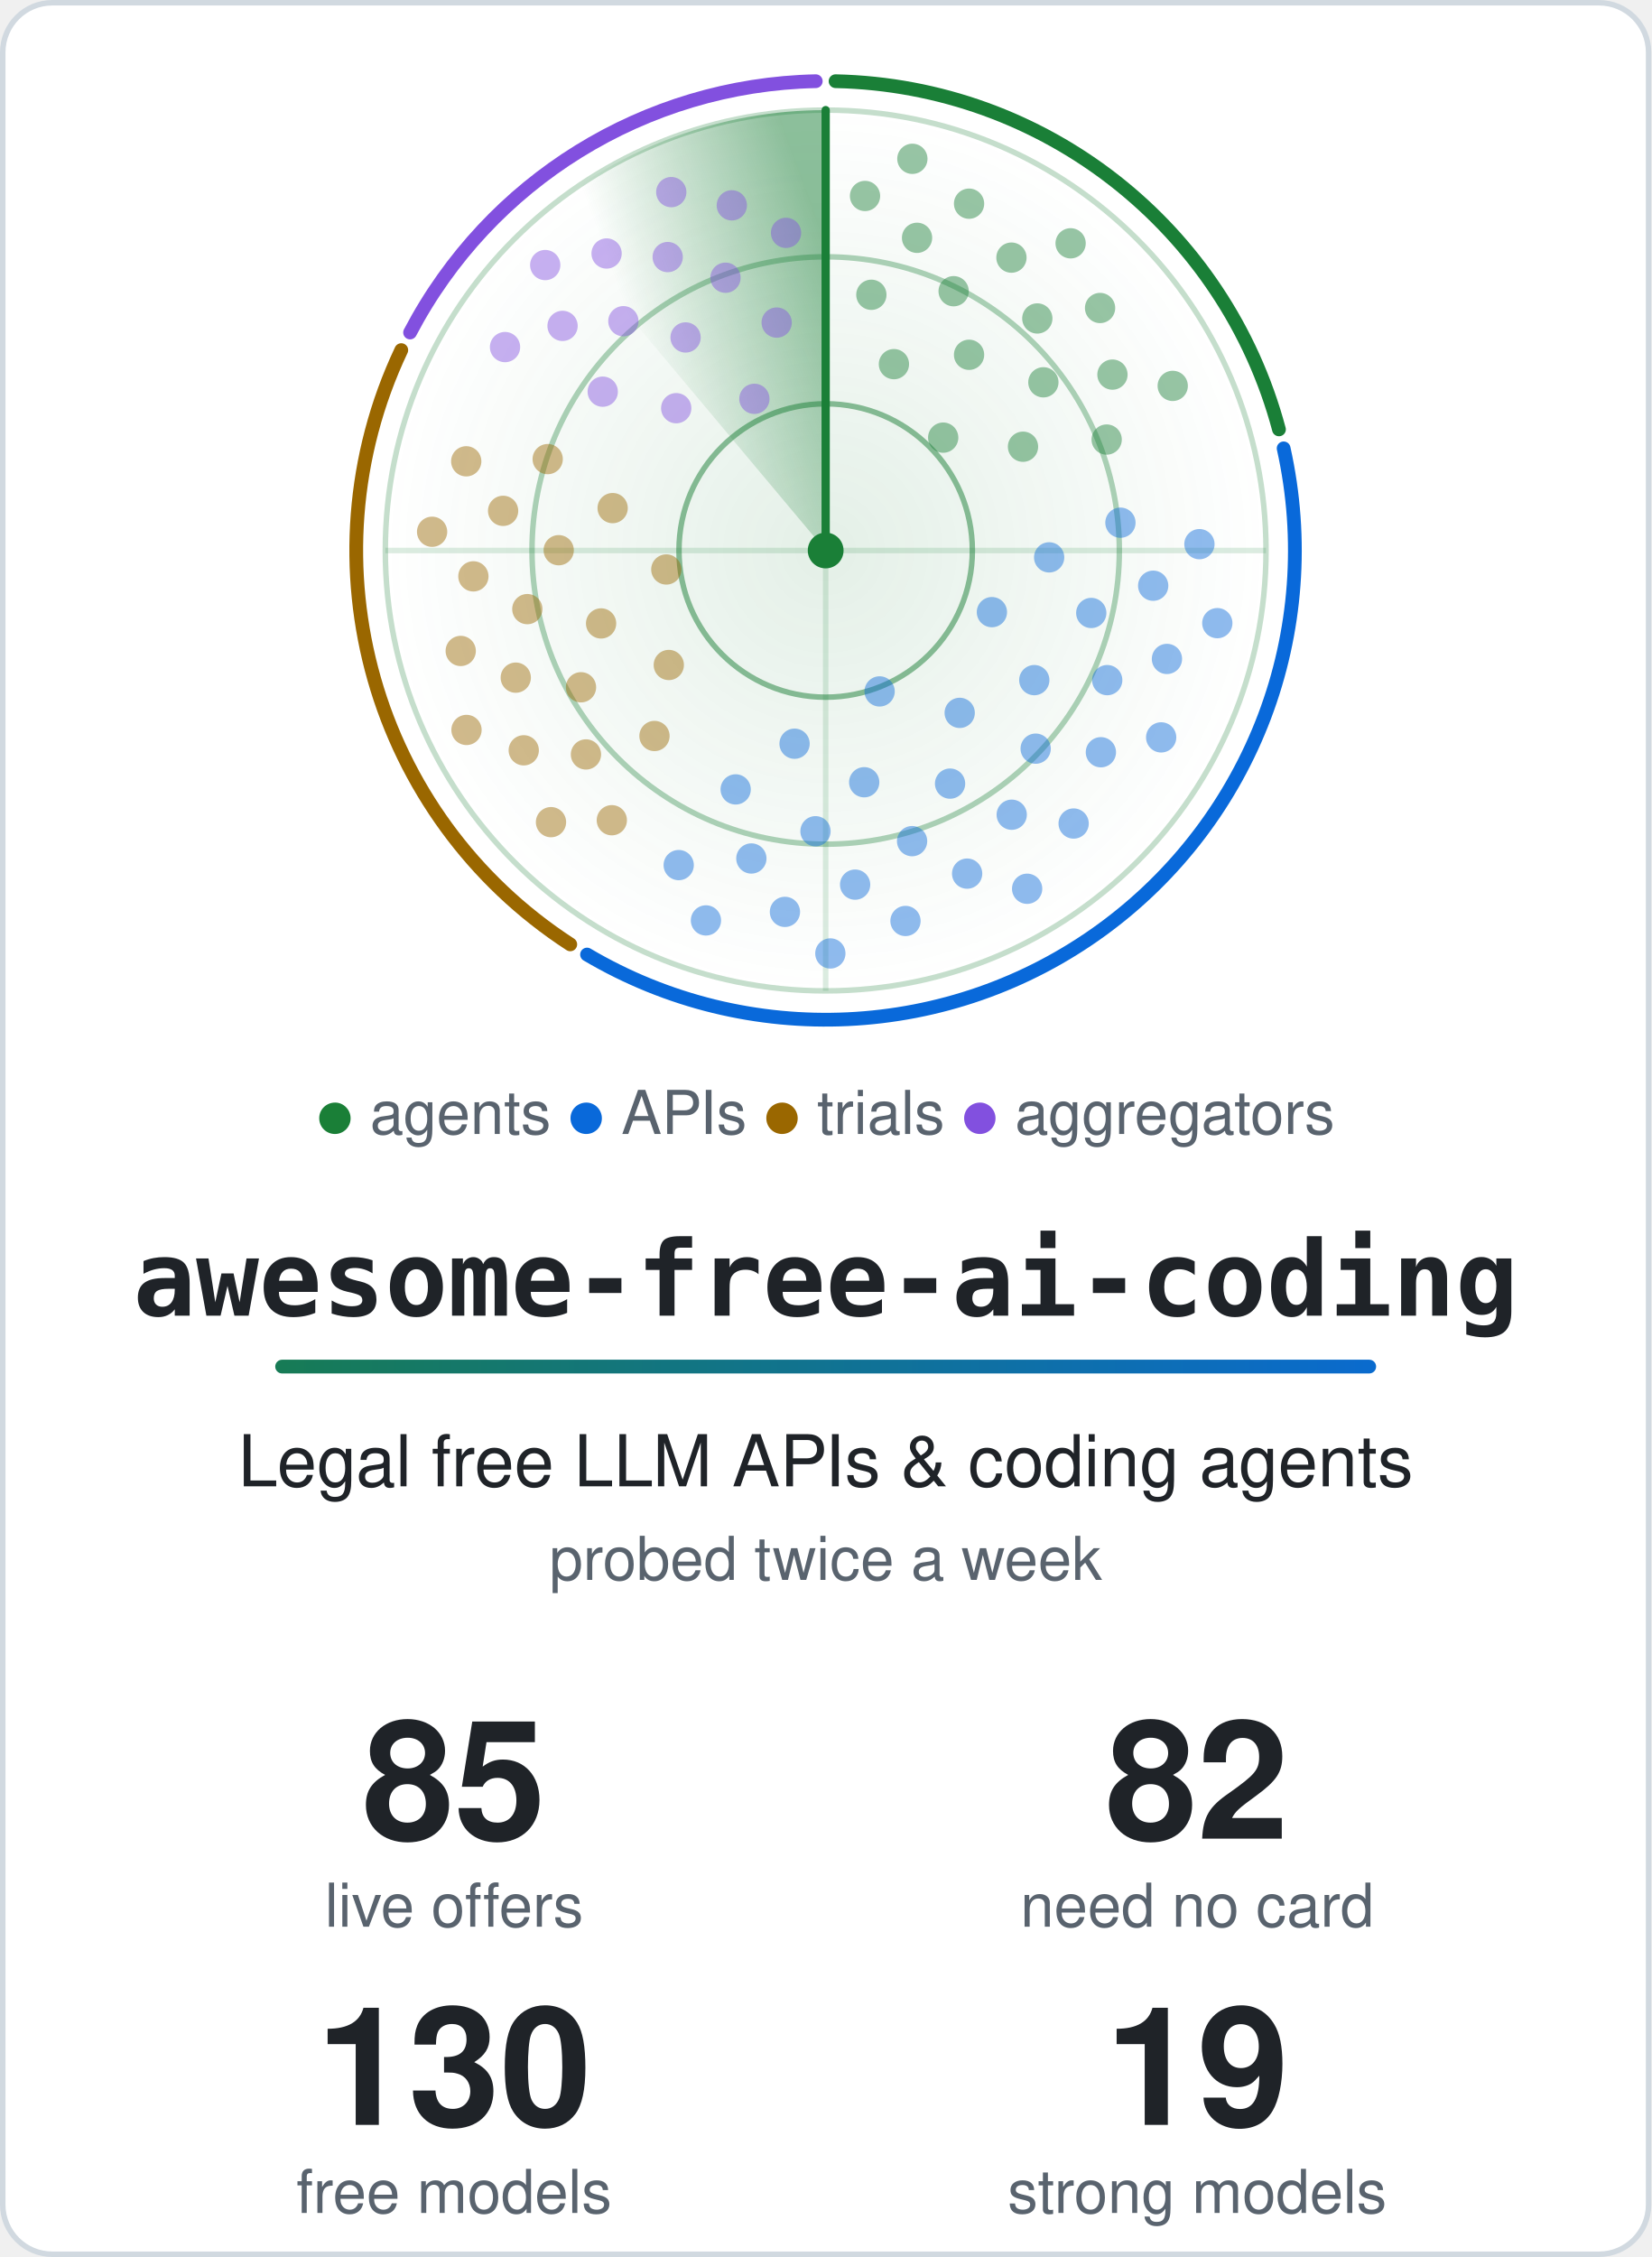
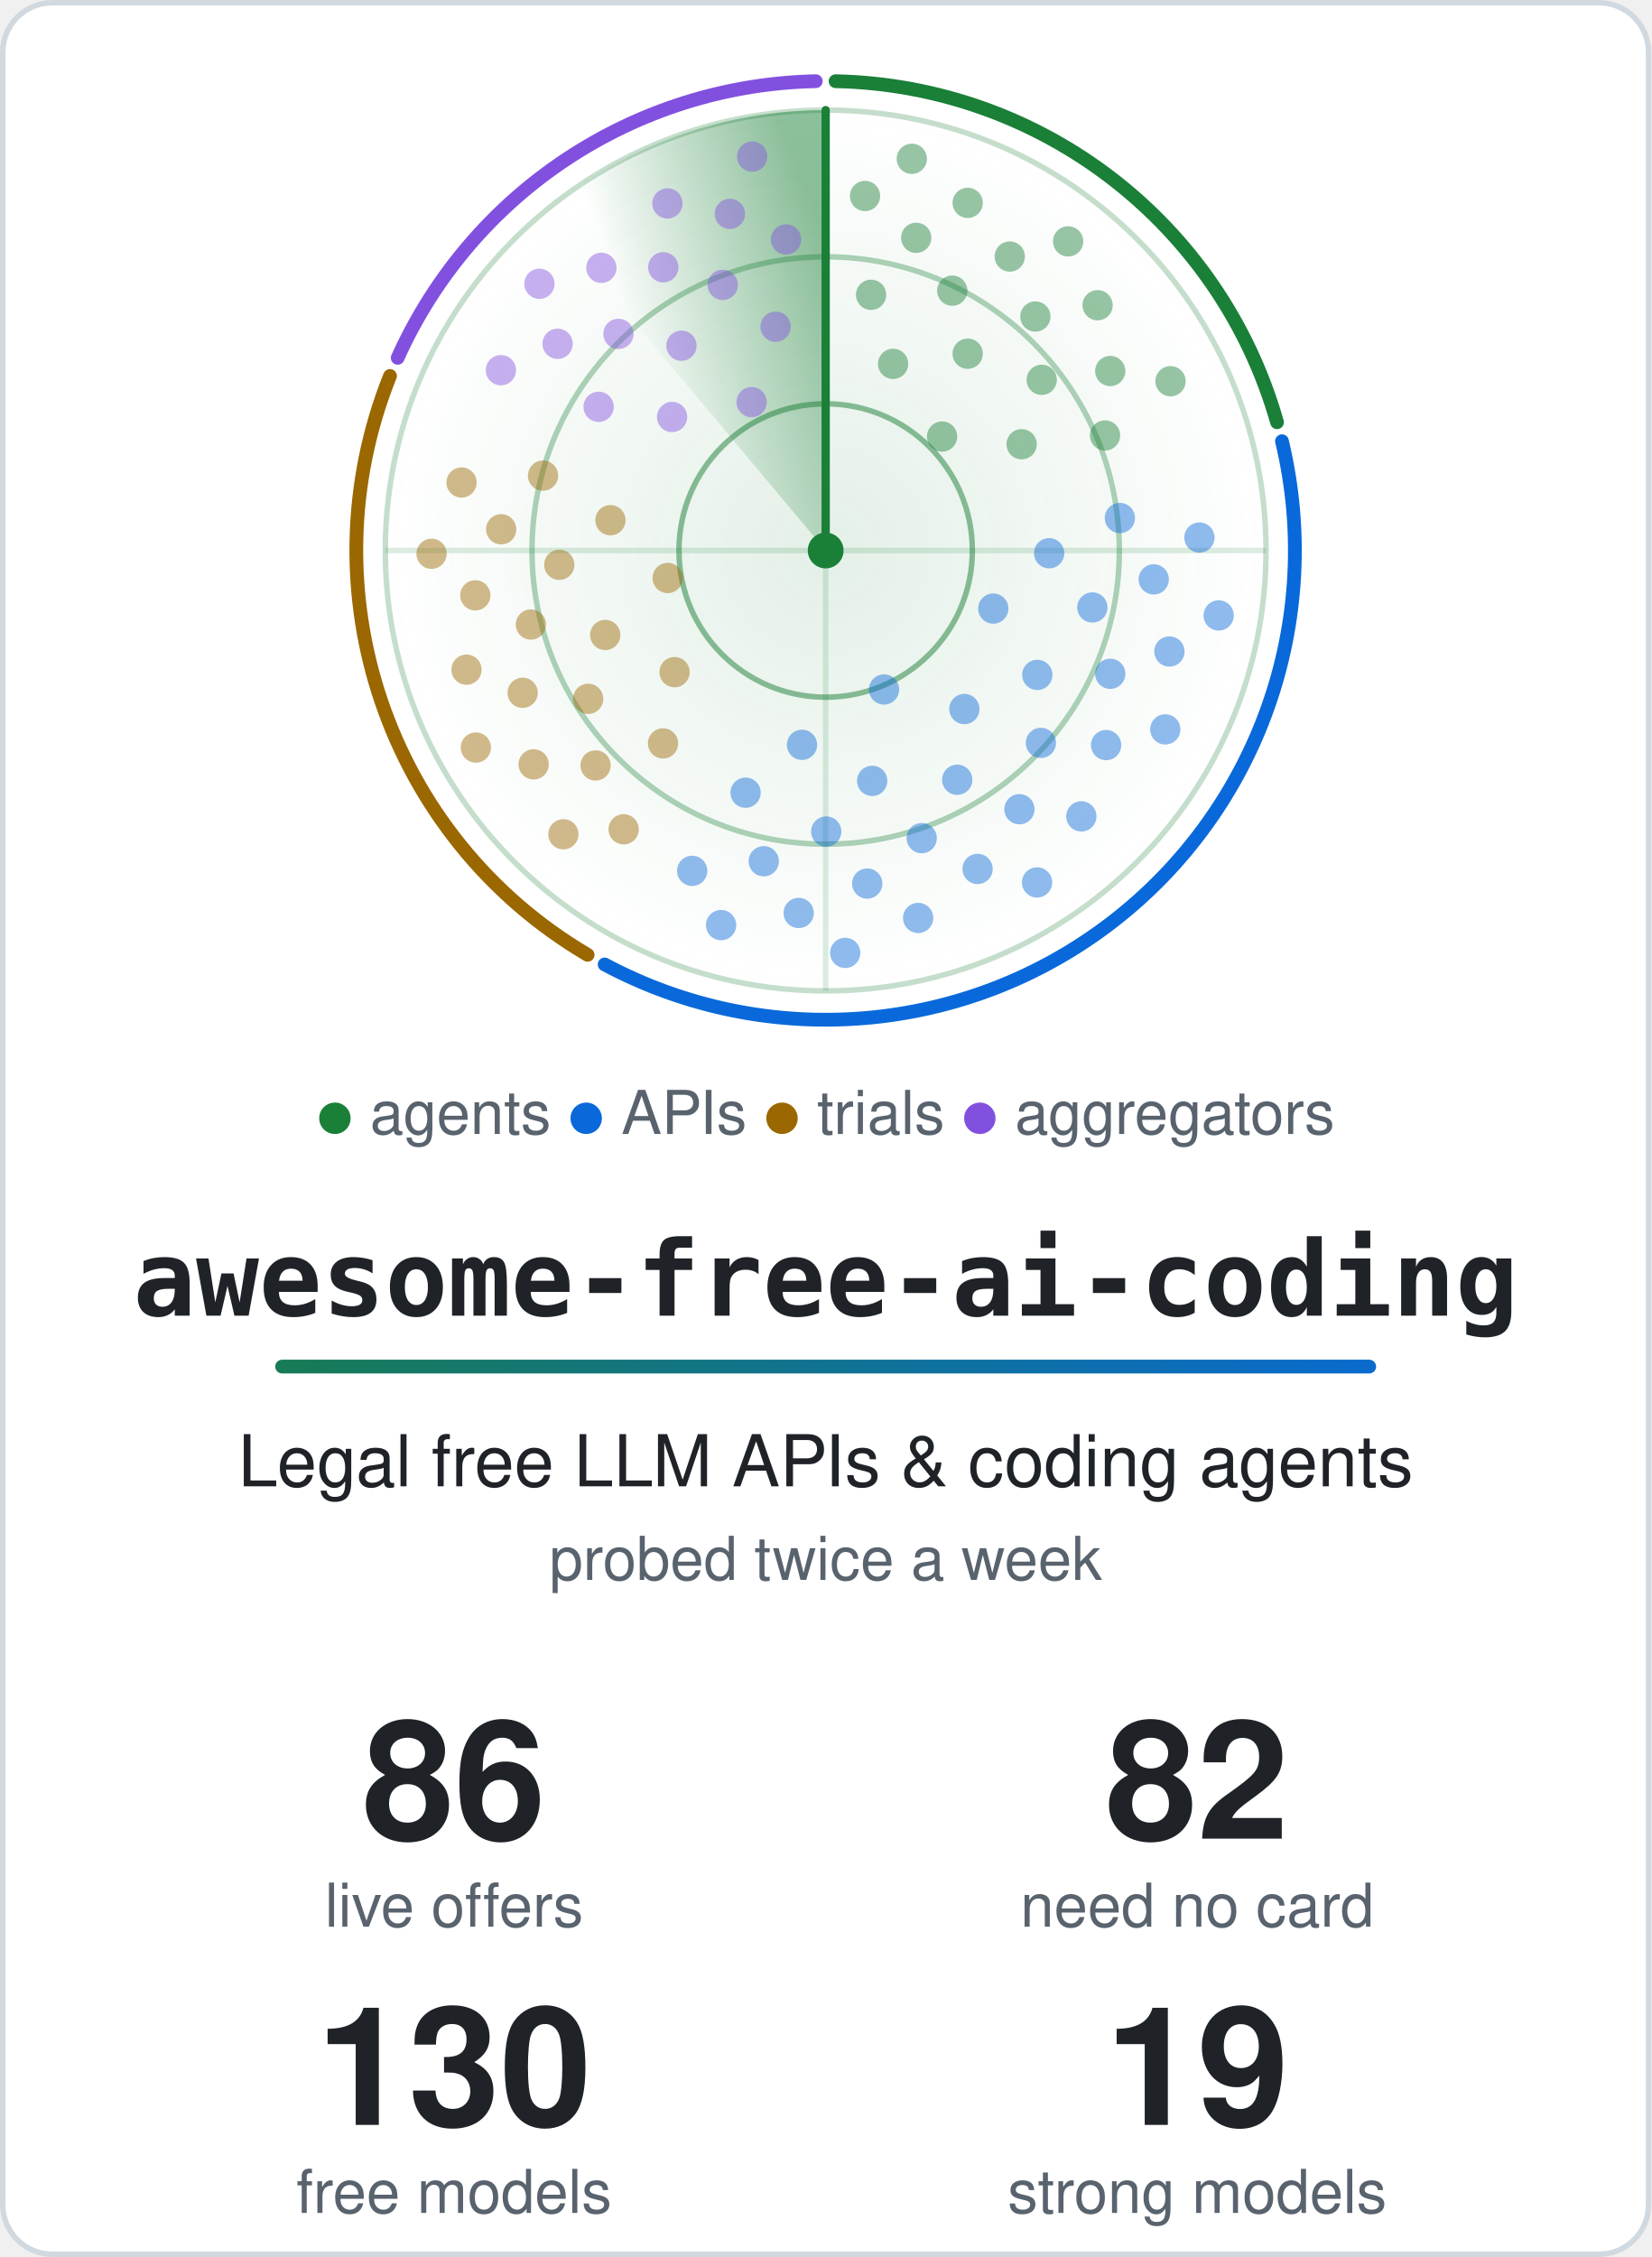
<svg xmlns="http://www.w3.org/2000/svg" width="600" height="820" viewBox="0 0 600 820" role="img" aria-labelledby="title">
  <style>.card{fill:#ffffff;stroke:#d1d9e0}.t{fill:#1f2328}.m{fill:#59636e}.ring{stroke:#1a7f37}.hub{fill:#1a7f37}.beam{stroke:#1a7f37}.s0,.s1,.g0,.g1{stop-color:#1a7f37}.a0{stop-color:#1a7f37}.a1{stop-color:#0969da}.dot.agents,.key.agents{fill:#1a7f37}.rim.agents{stroke:#1a7f37}.dot.apis,.key.apis{fill:#0969da}.rim.apis{stroke:#0969da}.dot.trials,.key.trials{fill:#9a6700}.rim.trials{stroke:#9a6700}.dot.aggregators,.key.aggregators{fill:#8250df}.rim.aggregators{stroke:#8250df}@media (prefers-color-scheme: dark) {.card{fill:#0d1117;stroke:#3d444d}.t{fill:#f0f6fc}.m{fill:#9198a1}.ring{stroke:#3fb950}.hub{fill:#3fb950}.beam{stroke:#3fb950}.s0,.s1,.g0,.g1{stop-color:#3fb950}.a0{stop-color:#3fb950}.a1{stop-color:#4493f8}.dot.agents,.key.agents{fill:#3fb950}.rim.agents{stroke:#3fb950}.dot.apis,.key.apis{fill:#4493f8}.rim.apis{stroke:#4493f8}.dot.trials,.key.trials{fill:#d29922}.rim.trials{stroke:#d29922}.dot.aggregators,.key.aggregators{fill:#ab7df8}.rim.aggregators{stroke:#ab7df8}}.rim{fill:none}.s0{stop-opacity:.5}.s1,.g1{stop-opacity:0}.g0{stop-opacity:.12}.dot{opacity:.45;animation:ping 6s linear infinite}@keyframes ping{0%,4%{opacity:1}55%,100%{opacity:.45}}.turning{animation:turn 6s linear infinite}@keyframes turn{to{transform:rotate(360deg)}}@media (prefers-reduced-motion: reduce) {.dot { animation: none; opacity: 1 } .turning { animation: none }}</style>
  <defs>
    <linearGradient id="accent" gradientUnits="userSpaceOnUse" x1="0" y1="0" x2="540" y2="0">
      <stop class="a0" offset="0" />
      <stop class="a1" offset="1" />
    </linearGradient>
  </defs>
  <rect class="card" x="1" y="1" width="598" height="818" rx="18" stroke-width="2" />
  <defs>
    <radialGradient id="glow">
      <stop class="g0" offset="0" />
      <stop class="g1" offset="1" />
    </radialGradient>
  </defs>
  <circle cx="300.0" cy="200.0" r="160.0" fill="url(#glow)" />
  <circle class="ring" cx="300.0" cy="200.0" r="53.3" fill="none" stroke-width="2" stroke-opacity=".5" />
  <circle class="ring" cx="300.0" cy="200.0" r="106.7" fill="none" stroke-width="2" stroke-opacity=".35" />
  <circle class="ring" cx="300.0" cy="200.0" r="160.0" fill="none" stroke-width="2" stroke-opacity=".25" />
  <path class="ring" d="M140.0 200.0H460.0M300.0 40.0V360.0" stroke-width="2" stroke-opacity=".15" />
-   <path class="rim agents" d="M303.6 29.5A170.5 170.5 0 0 1 464.7 156.0" stroke-width="5" stroke-linecap="round" />
-   <path class="rim apis" d="M466.4 162.9A170.5 170.5 0 0 1 213.3 346.8" stroke-width="5" stroke-linecap="round" />
-   <path class="rim trials" d="M207.2 343.1A170.5 170.5 0 0 1 145.8 127.2" stroke-width="5" stroke-linecap="round" />
-   <path class="rim aggregators" d="M149.0 120.8A170.5 170.5 0 0 1 296.4 29.5" stroke-width="5" stroke-linecap="round" />
+   <path class="rim agents" d="M303.6 29.5A170.5 170.5 0 0 1 464.0 153.4" stroke-width="5" stroke-linecap="round" />
+   <path class="rim apis" d="M465.8 160.3A170.5 170.5 0 0 1 219.7 350.4" stroke-width="5" stroke-linecap="round" />
+   <path class="rim trials" d="M213.5 346.9A170.5 170.5 0 0 1 141.7 136.6" stroke-width="5" stroke-linecap="round" />
+   <path class="rim aggregators" d="M144.5 130.0A170.5 170.5 0 0 1 296.4 29.5" stroke-width="5" stroke-linecap="round" />
  <defs>
    <linearGradient id="sweep" gradientUnits="userSpaceOnUse" x1="300.0" y1="88.0" x2="228.0" y2="114.2">
      <stop class="s0" offset="0" />
      <stop class="s1" offset="1" />
    </linearGradient>
  </defs>
  <g class="turning" style="transform-origin:300.0px 200.0px">
    <path fill="url(#sweep)" d="M300.0 200.0L197.2 77.4A160.0 160.0 0 0 1 300.0 40.0Z" />
    <line class="beam" x1="300.0" y1="200.0" x2="300.0" y2="40.0" stroke-width="3" stroke-linecap="round" />
  </g>
-   <circle class="dot agents" cx="342.7" cy="159.0" r="5.5" style="animation-delay:0.77s" />
-   <circle class="dot agents" cx="324.8" cy="132.3" r="5.5" style="animation-delay:0.34s" />
-   <circle class="dot agents" cx="371.7" cy="162.3" r="5.5" style="animation-delay:1.04s" />
-   <circle class="dot agents" cx="352.1" cy="128.9" r="5.5" style="animation-delay:0.60s" />
-   <circle class="dot agents" cx="316.6" cy="107.1" r="5.5" style="animation-delay:0.17s" />
-   <circle class="dot agents" cx="379.1" cy="138.9" r="5.5" style="animation-delay:0.87s" />
-   <circle class="dot agents" cx="346.5" cy="105.8" r="5.5" style="animation-delay:0.44s" />
-   <circle class="dot agents" cx="402.1" cy="159.7" r="5.5" style="animation-delay:1.14s" />
-   <circle class="dot agents" cx="376.9" cy="115.7" r="5.5" style="animation-delay:0.71s" />
-   <circle class="dot agents" cx="333.2" cy="86.4" r="5.5" style="animation-delay:0.27s" />
-   <circle class="dot agents" cx="404.2" cy="136.1" r="5.5" style="animation-delay:0.97s" />
-   <circle class="dot agents" cx="367.5" cy="93.6" r="5.5" style="animation-delay:0.54s" />
+   <circle class="dot agents" cx="342.3" cy="158.6" r="5.5" style="animation-delay:0.76s" />
+   <circle class="dot agents" cx="324.5" cy="132.2" r="5.5" style="animation-delay:0.33s" />
+   <circle class="dot agents" cx="371.2" cy="161.4" r="5.5" style="animation-delay:1.03s" />
+   <circle class="dot agents" cx="351.6" cy="128.5" r="5.5" style="animation-delay:0.60s" />
+   <circle class="dot agents" cx="316.5" cy="107.1" r="5.5" style="animation-delay:0.17s" />
+   <circle class="dot agents" cx="378.5" cy="138.0" r="5.5" style="animation-delay:0.86s" />
+   <circle class="dot agents" cx="346.0" cy="105.6" r="5.5" style="animation-delay:0.43s" />
+   <circle class="dot agents" cx="401.5" cy="158.2" r="5.5" style="animation-delay:1.13s" />
+   <circle class="dot agents" cx="376.2" cy="115.0" r="5.5" style="animation-delay:0.70s" />
+   <circle class="dot agents" cx="332.9" cy="86.4" r="5.5" style="animation-delay:0.27s" />
+   <circle class="dot agents" cx="403.4" cy="134.8" r="5.5" style="animation-delay:0.96s" />
+   <circle class="dot agents" cx="366.9" cy="93.2" r="5.5" style="animation-delay:0.53s" />
  <circle class="dot agents" cx="314.3" cy="71.2" r="5.5" style="animation-delay:0.11s" />
-   <circle class="dot agents" cx="399.7" cy="111.9" r="5.5" style="animation-delay:0.81s" />
-   <circle class="dot agents" cx="352.1" cy="74.0" r="5.5" style="animation-delay:0.37s" />
-   <circle class="dot agents" cx="426.1" cy="140.2" r="5.5" style="animation-delay:1.08s" />
-   <circle class="dot agents" cx="389.0" cy="88.4" r="5.5" style="animation-delay:0.64s" />
-   <circle class="dot agents" cx="331.5" cy="57.7" r="5.5" style="animation-delay:0.21s" />
-   <circle class="dot apis" cx="319.6" cy="251.2" r="5.5" style="animation-delay:2.65s" />
-   <circle class="dot apis" cx="360.4" cy="222.4" r="5.5" style="animation-delay:1.84s" />
-   <circle class="dot apis" cx="288.7" cy="270.2" r="5.5" style="animation-delay:3.15s" />
-   <circle class="dot apis" cx="348.7" cy="259.0" r="5.5" style="animation-delay:2.34s" />
-   <circle class="dot apis" cx="381.2" cy="202.5" r="5.5" style="animation-delay:1.53s" />
-   <circle class="dot apis" cx="314.0" cy="284.2" r="5.5" style="animation-delay:2.84s" />
-   <circle class="dot apis" cx="375.8" cy="247.1" r="5.5" style="animation-delay:2.03s" />
-   <circle class="dot apis" cx="267.3" cy="286.8" r="5.5" style="animation-delay:3.34s" />
-   <circle class="dot apis" cx="345.2" cy="284.7" r="5.5" style="animation-delay:2.53s" />
-   <circle class="dot apis" cx="396.5" cy="222.7" r="5.5" style="animation-delay:1.72s" />
-   <circle class="dot apis" cx="296.3" cy="302.0" r="5.5" style="animation-delay:3.03s" />
-   <circle class="dot apis" cx="376.3" cy="272.0" r="5.5" style="animation-delay:2.22s" />
-   <circle class="dot apis" cx="407.1" cy="189.9" r="5.5" style="animation-delay:1.41s" />
-   <circle class="dot apis" cx="331.4" cy="305.6" r="5.5" style="animation-delay:2.72s" />
-   <circle class="dot apis" cx="402.3" cy="247.1" r="5.5" style="animation-delay:1.91s" />
-   <circle class="dot apis" cx="273.0" cy="311.9" r="5.5" style="animation-delay:3.23s" />
-   <circle class="dot apis" cx="367.6" cy="296.0" r="5.5" style="animation-delay:2.41s" />
-   <circle class="dot apis" cx="419.0" cy="212.8" r="5.5" style="animation-delay:1.60s" />
-   <circle class="dot apis" cx="310.7" cy="321.4" r="5.5" style="animation-delay:2.92s" />
-   <circle class="dot apis" cx="400.0" cy="273.3" r="5.5" style="animation-delay:2.10s" />
-   <circle class="dot apis" cx="246.6" cy="314.3" r="5.5" style="animation-delay:3.42s" />
-   <circle class="dot apis" cx="351.4" cy="317.4" r="5.5" style="animation-delay:2.61s" />
-   <circle class="dot apis" cx="424.0" cy="239.4" r="5.5" style="animation-delay:1.79s" />
-   <circle class="dot apis" cx="285.2" cy="331.3" r="5.5" style="animation-delay:3.11s" />
-   <circle class="dot apis" cx="390.1" cy="299.2" r="5.5" style="animation-delay:2.30s" />
-   <circle class="dot apis" cx="435.8" cy="197.7" r="5.5" style="animation-delay:1.48s" />
-   <circle class="dot apis" cx="329.0" cy="334.6" r="5.5" style="animation-delay:2.80s" />
-   <circle class="dot apis" cx="421.9" cy="267.9" r="5.5" style="animation-delay:1.99s" />
-   <circle class="dot apis" cx="256.5" cy="334.4" r="5.5" style="animation-delay:3.30s" />
-   <circle class="dot apis" cx="373.2" cy="322.9" r="5.5" style="animation-delay:2.49s" />
-   <circle class="dot apis" cx="442.3" cy="226.4" r="5.5" style="animation-delay:1.68s" />
-   <circle class="dot apis" cx="301.7" cy="346.4" r="5.5" style="animation-delay:2.99s" />
-   <circle class="dot trials" cx="242.1" cy="206.9" r="5.5" style="animation-delay:4.39s" />
-   <circle class="dot trials" cx="243.0" cy="241.6" r="5.5" style="animation-delay:3.90s" />
-   <circle class="dot trials" cx="222.6" cy="184.6" r="5.5" style="animation-delay:4.69s" />
-   <circle class="dot trials" cx="218.4" cy="226.5" r="5.5" style="animation-delay:4.20s" />
-   <circle class="dot trials" cx="237.8" cy="267.4" r="5.5" style="animation-delay:3.71s" />
-   <circle class="dot trials" cx="203.0" cy="199.9" r="5.5" style="animation-delay:4.50s" />
-   <circle class="dot trials" cx="211.1" cy="249.7" r="5.5" style="animation-delay:4.01s" />
-   <circle class="dot trials" cx="199.0" cy="166.8" r="5.5" style="animation-delay:4.80s" />
-   <circle class="dot trials" cx="191.6" cy="221.3" r="5.5" style="animation-delay:4.31s" />
-   <circle class="dot trials" cx="212.9" cy="274.1" r="5.5" style="animation-delay:3.83s" />
-   <circle class="dot trials" cx="182.8" cy="185.6" r="5.5" style="animation-delay:4.62s" />
-   <circle class="dot trials" cx="187.4" cy="246.2" r="5.5" style="animation-delay:4.13s" />
-   <circle class="dot trials" cx="222.3" cy="298.0" r="5.5" style="animation-delay:3.64s" />
-   <circle class="dot trials" cx="172.0" cy="209.4" r="5.5" style="animation-delay:4.43s" />
-   <circle class="dot trials" cx="190.3" cy="272.6" r="5.5" style="animation-delay:3.94s" />
-   <circle class="dot trials" cx="169.4" cy="167.6" r="5.5" style="animation-delay:4.73s" />
-   <circle class="dot trials" cx="167.4" cy="236.5" r="5.5" style="animation-delay:4.24s" />
-   <circle class="dot trials" cx="200.2" cy="298.7" r="5.5" style="animation-delay:3.76s" />
-   <circle class="dot trials" cx="157.0" cy="193.2" r="5.5" style="animation-delay:4.55s" />
-   <circle class="dot trials" cx="169.5" cy="265.2" r="5.5" style="animation-delay:4.06s" />
-   <circle class="dot aggregators" cx="274.1" cy="144.9" r="5.5" style="animation-delay:5.58s" />
-   <circle class="dot aggregators" cx="245.7" cy="148.3" r="5.5" style="animation-delay:5.23s" />
-   <circle class="dot aggregators" cx="282.2" cy="117.2" r="5.5" style="animation-delay:5.80s" />
-   <circle class="dot aggregators" cx="249.1" cy="122.6" r="5.5" style="animation-delay:5.44s" />
-   <circle class="dot aggregators" cx="219.0" cy="142.3" r="5.5" style="animation-delay:5.09s" />
-   <circle class="dot aggregators" cx="263.6" cy="100.9" r="5.5" style="animation-delay:5.66s" />
-   <circle class="dot aggregators" cx="226.5" cy="116.7" r="5.5" style="animation-delay:5.31s" />
-   <circle class="dot aggregators" cx="285.6" cy="84.6" r="5.5" style="animation-delay:5.88s" />
-   <circle class="dot aggregators" cx="242.6" cy="93.4" r="5.5" style="animation-delay:5.53s" />
-   <circle class="dot aggregators" cx="204.4" cy="118.4" r="5.5" style="animation-delay:5.17s" />
-   <circle class="dot aggregators" cx="265.9" cy="74.6" r="5.5" style="animation-delay:5.75s" />
-   <circle class="dot aggregators" cx="220.4" cy="92.1" r="5.5" style="animation-delay:5.39s" />
-   <circle class="dot aggregators" cx="183.5" cy="126.1" r="5.5" style="animation-delay:5.04s" />
-   <circle class="dot aggregators" cx="243.9" cy="69.8" r="5.5" style="animation-delay:5.61s" />
-   <circle class="dot aggregators" cx="198.1" cy="96.3" r="5.5" style="animation-delay:5.26s" />
+   <circle class="dot agents" cx="398.8" cy="110.9" r="5.5" style="animation-delay:0.80s" />
+   <circle class="dot agents" cx="351.6" cy="73.7" r="5.5" style="animation-delay:0.37s" />
+   <circle class="dot agents" cx="425.3" cy="138.5" r="5.5" style="animation-delay:1.06s" />
+   <circle class="dot agents" cx="388.1" cy="87.7" r="5.5" style="animation-delay:0.64s" />
+   <circle class="dot agents" cx="331.3" cy="57.7" r="5.5" style="animation-delay:0.21s" />
+   <circle class="dot apis" cx="321.2" cy="250.5" r="5.5" style="animation-delay:2.62s" />
+   <circle class="dot apis" cx="360.9" cy="221.1" r="5.5" style="animation-delay:1.82s" />
+   <circle class="dot apis" cx="291.4" cy="270.6" r="5.5" style="animation-delay:3.12s" />
+   <circle class="dot apis" cx="350.4" cy="257.6" r="5.5" style="animation-delay:2.31s" />
+   <circle class="dot apis" cx="381.2" cy="201.0" r="5.5" style="animation-delay:1.51s" />
+   <circle class="dot apis" cx="316.9" cy="283.7" r="5.5" style="animation-delay:2.81s" />
+   <circle class="dot apis" cx="376.9" cy="245.2" r="5.5" style="animation-delay:2.01s" />
+   <circle class="dot apis" cx="270.9" cy="288.0" r="5.5" style="animation-delay:3.30s" />
+   <circle class="dot apis" cx="347.8" cy="283.3" r="5.5" style="animation-delay:2.50s" />
+   <circle class="dot apis" cx="396.9" cy="220.7" r="5.5" style="animation-delay:1.70s" />
+   <circle class="dot apis" cx="300.2" cy="302.1" r="5.5" style="animation-delay:3.00s" />
+   <circle class="dot apis" cx="378.2" cy="269.9" r="5.5" style="animation-delay:2.20s" />
+   <circle class="dot apis" cx="406.9" cy="188.2" r="5.5" style="animation-delay:1.39s" />
+   <circle class="dot apis" cx="334.9" cy="304.5" r="5.5" style="animation-delay:2.69s" />
+   <circle class="dot apis" cx="403.4" cy="244.8" r="5.5" style="animation-delay:1.89s" />
+   <circle class="dot apis" cx="277.5" cy="312.9" r="5.5" style="animation-delay:3.19s" />
+   <circle class="dot apis" cx="370.4" cy="294.0" r="5.5" style="animation-delay:2.39s" />
+   <circle class="dot apis" cx="419.2" cy="210.5" r="5.5" style="animation-delay:1.58s" />
+   <circle class="dot apis" cx="315.1" cy="321.0" r="5.5" style="animation-delay:2.88s" />
+   <circle class="dot apis" cx="401.9" cy="270.7" r="5.5" style="animation-delay:2.08s" />
+   <circle class="dot apis" cx="251.5" cy="316.4" r="5.5" style="animation-delay:3.38s" />
+   <circle class="dot apis" cx="355.2" cy="315.7" r="5.5" style="animation-delay:2.58s" />
+   <circle class="dot apis" cx="424.9" cy="236.7" r="5.5" style="animation-delay:1.77s" />
+   <circle class="dot apis" cx="290.2" cy="331.7" r="5.5" style="animation-delay:3.07s" />
+   <circle class="dot apis" cx="392.9" cy="296.6" r="5.5" style="animation-delay:2.27s" />
+   <circle class="dot apis" cx="435.8" cy="195.3" r="5.5" style="animation-delay:1.47s" />
+   <circle class="dot apis" cx="333.6" cy="333.5" r="5.5" style="animation-delay:2.76s" />
+   <circle class="dot apis" cx="423.4" cy="265.0" r="5.5" style="animation-delay:1.96s" />
+   <circle class="dot apis" cx="262.0" cy="336.1" r="5.5" style="animation-delay:3.26s" />
+   <circle class="dot apis" cx="376.8" cy="320.6" r="5.5" style="animation-delay:2.46s" />
+   <circle class="dot apis" cx="442.8" cy="223.6" r="5.5" style="animation-delay:1.66s" />
+   <circle class="dot apis" cx="307.1" cy="346.2" r="5.5" style="animation-delay:2.95s" />
+   <circle class="dot trials" cx="242.6" cy="210.0" r="5.5" style="animation-delay:4.34s" />
+   <circle class="dot trials" cx="245.1" cy="244.2" r="5.5" style="animation-delay:3.85s" />
+   <circle class="dot trials" cx="221.8" cy="189.0" r="5.5" style="animation-delay:4.63s" />
+   <circle class="dot trials" cx="219.9" cy="230.7" r="5.5" style="animation-delay:4.15s" />
+   <circle class="dot trials" cx="240.9" cy="270.1" r="5.5" style="animation-delay:3.67s" />
+   <circle class="dot trials" cx="203.2" cy="205.2" r="5.5" style="animation-delay:4.45s" />
+   <circle class="dot trials" cx="213.7" cy="253.9" r="5.5" style="animation-delay:3.97s" />
+   <circle class="dot trials" cx="197.3" cy="172.8" r="5.5" style="animation-delay:4.75s" />
+   <circle class="dot trials" cx="192.9" cy="226.9" r="5.5" style="animation-delay:4.26s" />
+   <circle class="dot trials" cx="216.4" cy="278.1" r="5.5" style="animation-delay:3.78s" />
+   <circle class="dot trials" cx="182.1" cy="192.3" r="5.5" style="animation-delay:4.56s" />
+   <circle class="dot trials" cx="189.9" cy="251.7" r="5.5" style="animation-delay:4.08s" />
+   <circle class="dot trials" cx="226.6" cy="301.3" r="5.5" style="animation-delay:3.60s" />
+   <circle class="dot trials" cx="172.7" cy="216.3" r="5.5" style="animation-delay:4.38s" />
+   <circle class="dot trials" cx="193.9" cy="277.7" r="5.5" style="animation-delay:3.90s" />
+   <circle class="dot trials" cx="167.7" cy="175.3" r="5.5" style="animation-delay:4.68s" />
+   <circle class="dot trials" cx="169.5" cy="243.3" r="5.5" style="animation-delay:4.19s" />
+   <circle class="dot trials" cx="204.7" cy="303.1" r="5.5" style="animation-delay:3.71s" />
+   <circle class="dot trials" cx="156.8" cy="201.2" r="5.5" style="animation-delay:4.49s" />
+   <circle class="dot trials" cx="172.9" cy="271.6" r="5.5" style="animation-delay:4.01s" />
+   <circle class="dot aggregators" cx="273.1" cy="146.1" r="5.5" style="animation-delay:5.56s" />
+   <circle class="dot aggregators" cx="244.2" cy="151.5" r="5.5" style="animation-delay:5.18s" />
+   <circle class="dot aggregators" cx="281.8" cy="118.7" r="5.5" style="animation-delay:5.79s" />
+   <circle class="dot aggregators" cx="247.6" cy="125.6" r="5.5" style="animation-delay:5.41s" />
+   <circle class="dot aggregators" cx="217.5" cy="147.8" r="5.5" style="animation-delay:5.04s" />
+   <circle class="dot aggregators" cx="262.6" cy="103.5" r="5.5" style="animation-delay:5.65s" />
+   <circle class="dot aggregators" cx="224.7" cy="121.3" r="5.5" style="animation-delay:5.27s" />
+   <circle class="dot aggregators" cx="285.6" cy="87.0" r="5.5" style="animation-delay:5.88s" />
+   <circle class="dot aggregators" cx="241.0" cy="97.1" r="5.5" style="animation-delay:5.50s" />
+   <circle class="dot aggregators" cx="202.6" cy="124.9" r="5.5" style="animation-delay:5.13s" />
+   <circle class="dot aggregators" cx="265.2" cy="77.7" r="5.5" style="animation-delay:5.74s" />
+   <circle class="dot aggregators" cx="218.5" cy="97.3" r="5.5" style="animation-delay:5.36s" />
+   <circle class="dot aggregators" cx="182.0" cy="134.5" r="5.5" style="animation-delay:4.98s" />
+   <circle class="dot aggregators" cx="242.5" cy="73.9" r="5.5" style="animation-delay:5.59s" />
+   <circle class="dot aggregators" cx="196.0" cy="103.1" r="5.5" style="animation-delay:5.22s" />
+   <circle class="dot aggregators" cx="273.3" cy="56.9" r="5.5" style="animation-delay:5.82s" />
  <circle class="hub" cx="300.0" cy="200.0" r="6.5" />
  <text class="m" x="300.0" y="412" text-anchor="middle" font-family="-apple-system, BlinkMacSystemFont, 'Segoe UI', Helvetica, Arial, sans-serif" font-size="22">
    <tspan class="key agents">●</tspan> agents <tspan class="key apis">●</tspan> APIs <tspan class="key trials">●</tspan> trials <tspan class="key aggregators">●</tspan> aggregators</text>
  <text class="t" x="300.0" y="478" text-anchor="middle" font-family="ui-monospace, SFMono-Regular, Menlo, Consolas, monospace" font-size="38" font-weight="700">awesome-free-ai-coding</text>
  <rect x="100.0" y="494" width="400" height="5" rx="2.5" fill="url(#accent)" />
  <text class="t" x="300.0" y="540" text-anchor="middle" font-family="-apple-system, BlinkMacSystemFont, 'Segoe UI', Helvetica, Arial, sans-serif" font-size="26">Legal free LLM APIs &amp; coding agents</text>
  <text class="m" x="300.0" y="574" text-anchor="middle" font-family="-apple-system, BlinkMacSystemFont, 'Segoe UI', Helvetica, Arial, sans-serif" font-size="22">probed twice a week</text>
-   <text class="t" x="165.0" y="668" text-anchor="middle" font-family="-apple-system, BlinkMacSystemFont, 'Segoe UI', Helvetica, Arial, sans-serif" font-size="60" font-weight="700">85</text>
+   <text class="t" x="165.0" y="668" text-anchor="middle" font-family="-apple-system, BlinkMacSystemFont, 'Segoe UI', Helvetica, Arial, sans-serif" font-size="60" font-weight="700">86</text>
  <text class="m" x="165.0" y="700" text-anchor="middle" font-family="-apple-system, BlinkMacSystemFont, 'Segoe UI', Helvetica, Arial, sans-serif" font-size="22">live offers</text>
  <text class="t" x="435.0" y="668" text-anchor="middle" font-family="-apple-system, BlinkMacSystemFont, 'Segoe UI', Helvetica, Arial, sans-serif" font-size="60" font-weight="700">82</text>
  <text class="m" x="435.0" y="700" text-anchor="middle" font-family="-apple-system, BlinkMacSystemFont, 'Segoe UI', Helvetica, Arial, sans-serif" font-size="22">need no card</text>
  <text class="t" x="165.0" y="772" text-anchor="middle" font-family="-apple-system, BlinkMacSystemFont, 'Segoe UI', Helvetica, Arial, sans-serif" font-size="60" font-weight="700">130</text>
  <text class="m" x="165.0" y="804" text-anchor="middle" font-family="-apple-system, BlinkMacSystemFont, 'Segoe UI', Helvetica, Arial, sans-serif" font-size="22">free models</text>
  <text class="t" x="435.0" y="772" text-anchor="middle" font-family="-apple-system, BlinkMacSystemFont, 'Segoe UI', Helvetica, Arial, sans-serif" font-size="60" font-weight="700">19</text>
  <text class="m" x="435.0" y="804" text-anchor="middle" font-family="-apple-system, BlinkMacSystemFont, 'Segoe UI', Helvetica, Arial, sans-serif" font-size="22">strong models</text>
</svg>
